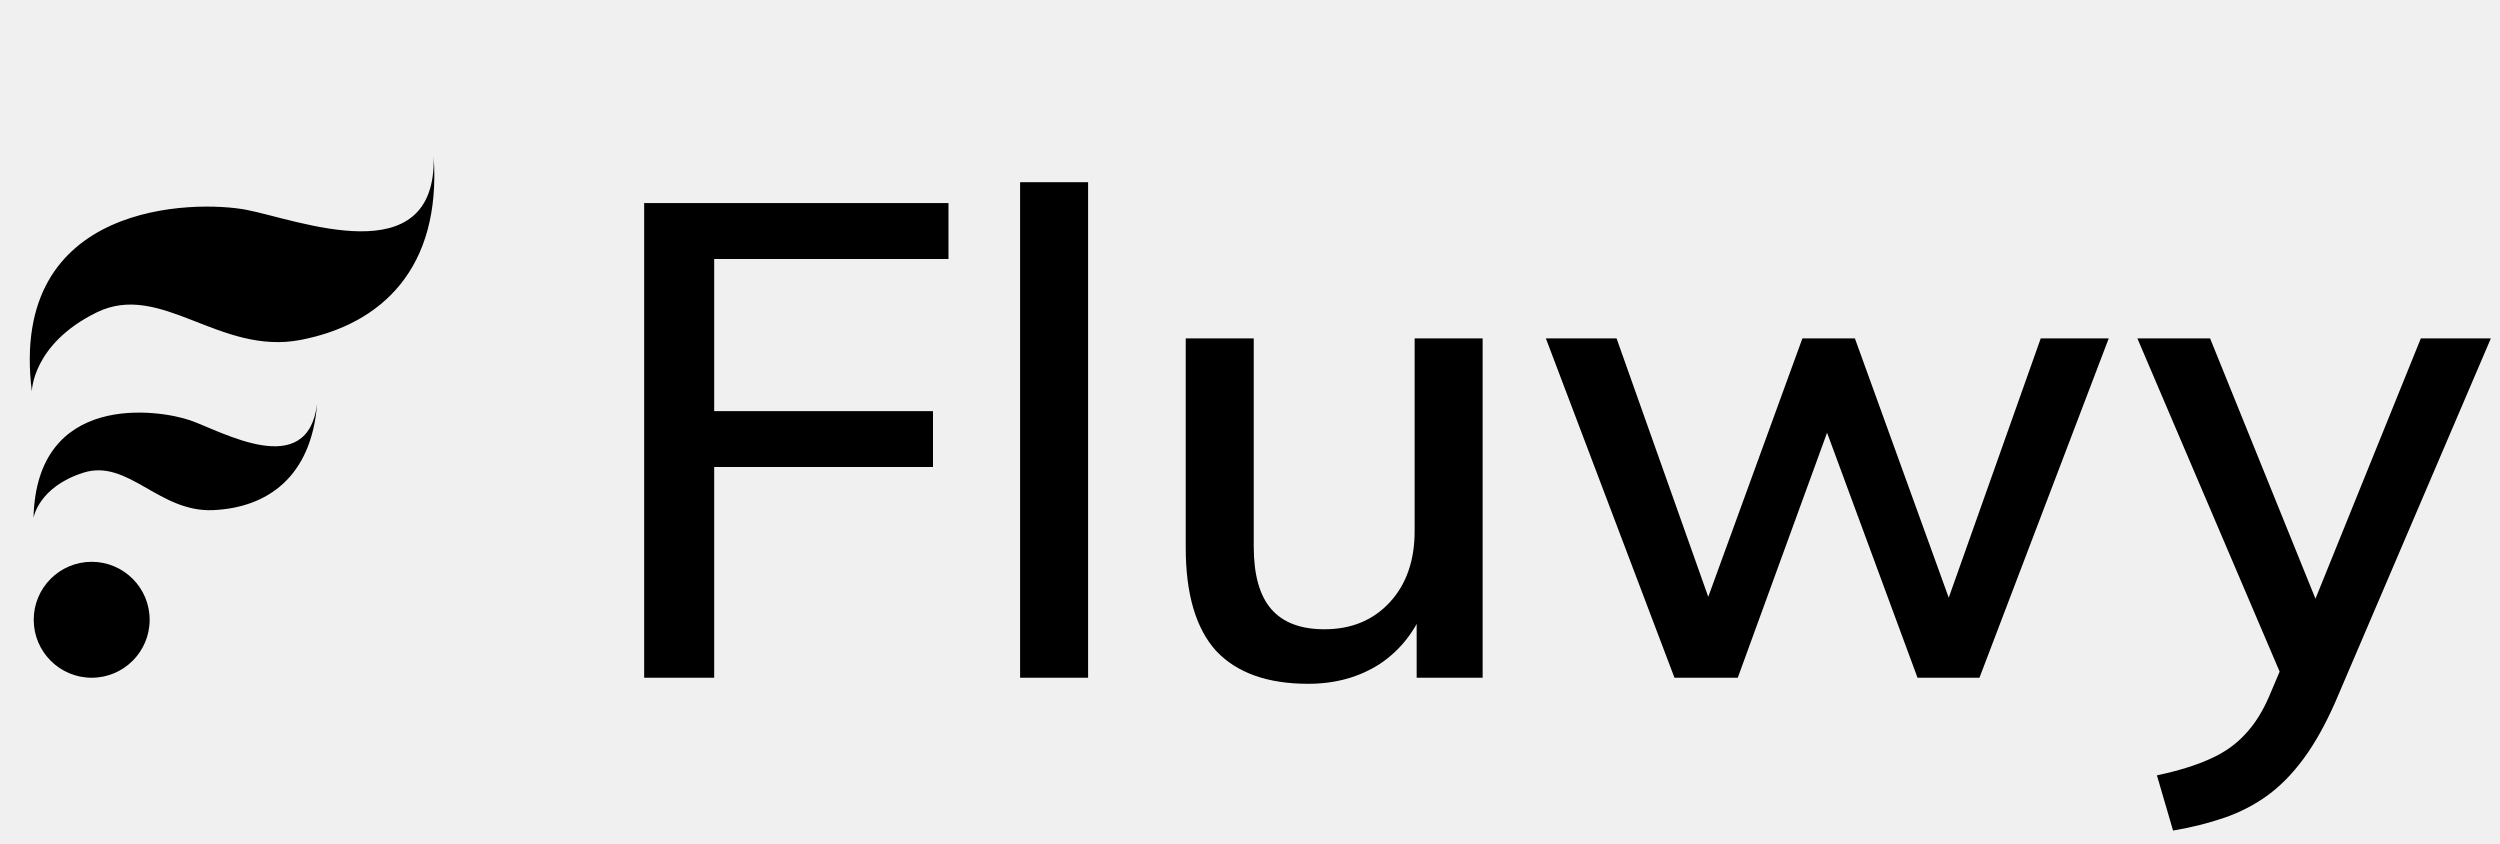
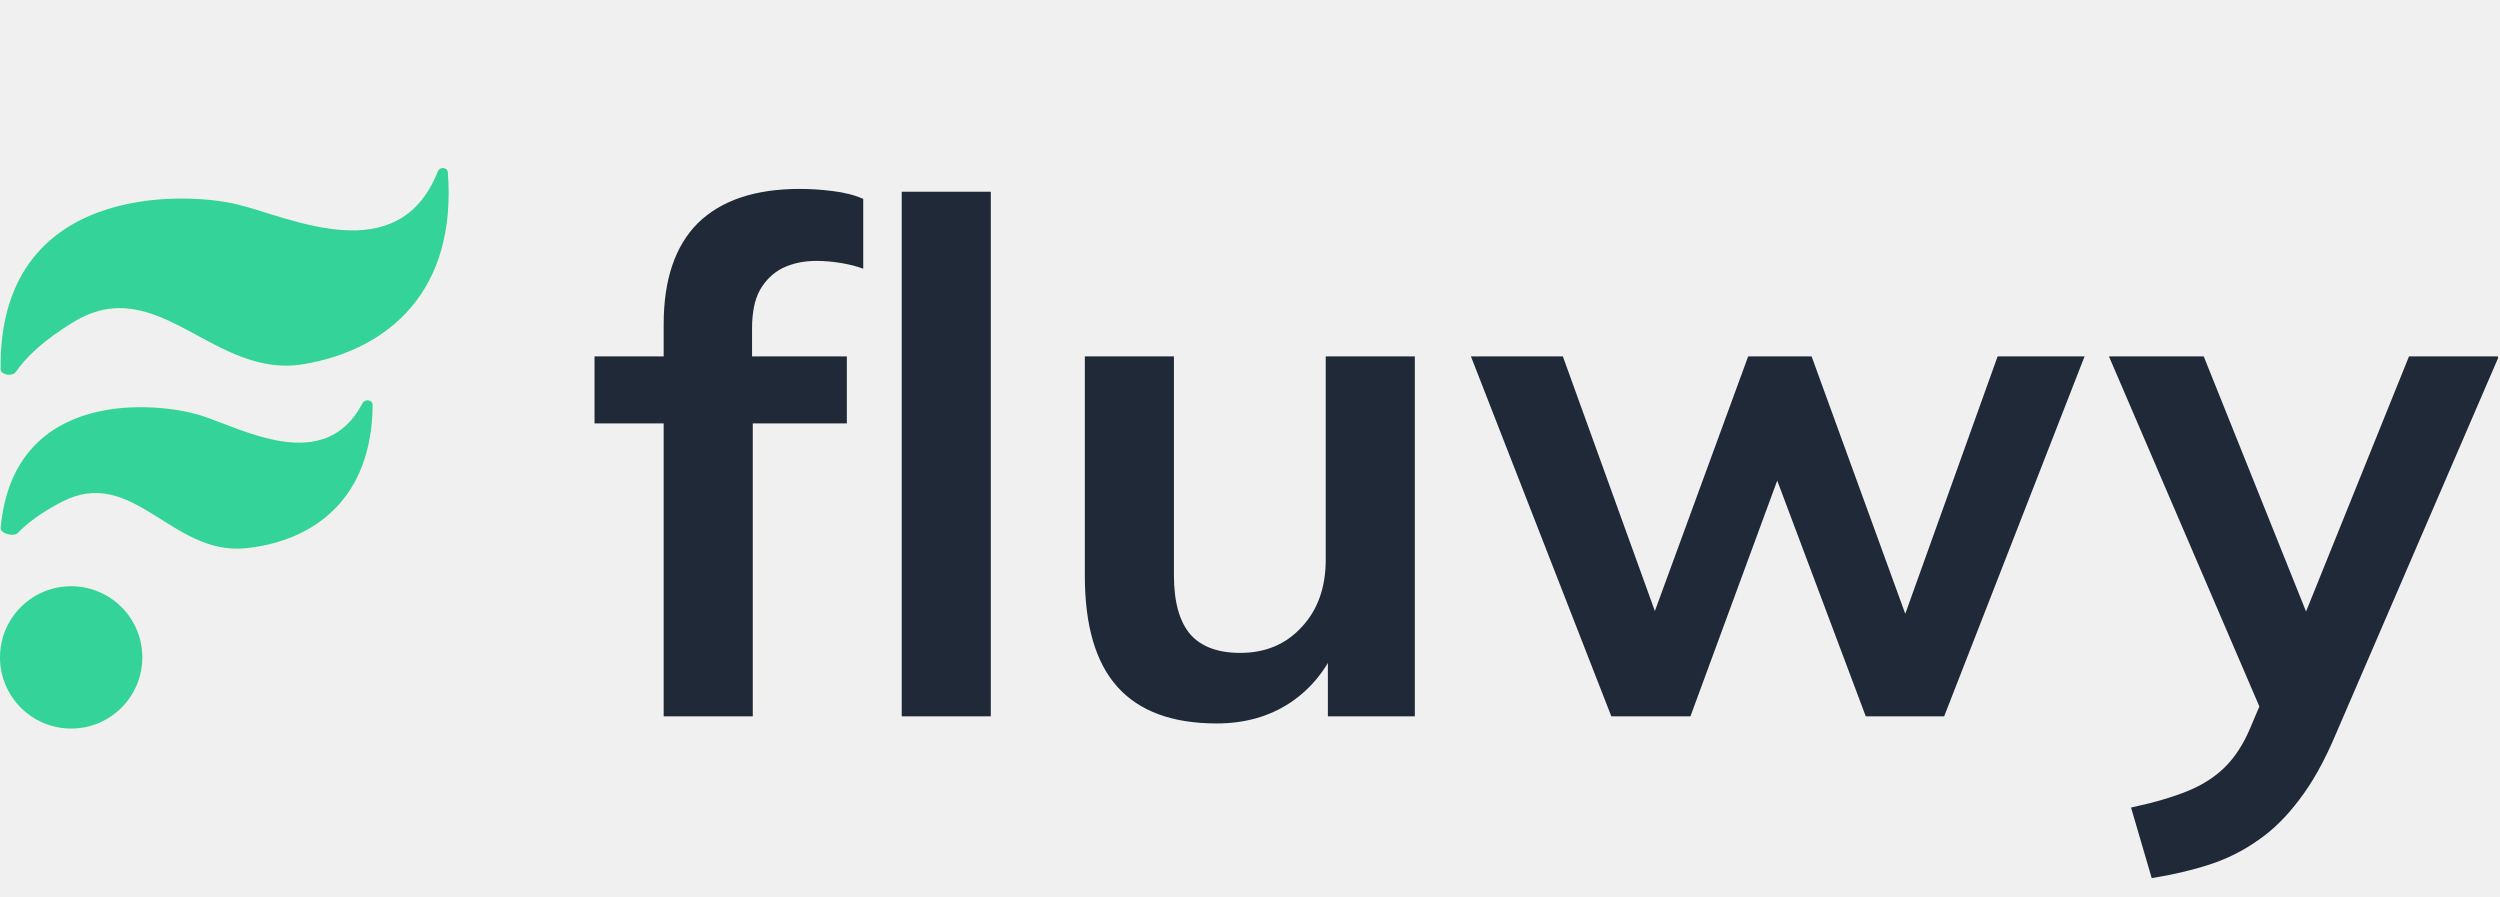
- <svg xmlns="http://www.w3.org/2000/svg" width="557" height="188" viewBox="0 0 557 188" fill="none">
-   <path d="M54.909 46.748C43.636 44.585 1.801 44.655 7.095 87.221C7.095 87.221 7.154 76.688 21.499 69.623C35.844 62.557 48.865 79.235 66.978 75.735C85.091 72.235 98.313 59.732 96.627 34.915C97.237 61.304 66.183 48.91 54.909 46.748Z" fill="black" />
-   <path d="M42.413 93.665C35.294 91.181 8.103 87.222 7.469 115.389C7.469 115.389 8.516 108.549 18.514 105.332C28.512 102.114 35.376 114.197 47.481 113.656C59.587 113.116 69.375 106.257 70.655 89.969C68.525 107.175 49.532 96.149 42.413 93.665Z" fill="black" />
-   <path d="M20.428 150.999C27.56 150.999 33.342 145.217 33.342 138.085C33.342 130.953 27.56 125.171 20.428 125.171C13.295 125.171 7.513 130.953 7.513 138.085C7.513 145.217 13.295 150.999 20.428 150.999Z" fill="black" />
-   <path d="M143.521 151V45.25H211.321V57.7H159.121V91.6H207.871V104.05H159.121V151H143.521ZM227.279 151V40.6H242.429V151H227.279ZM291.482 152.35C282.382 152.35 275.532 149.9 270.932 145C266.432 140 264.182 132.35 264.182 122.05V75.4H279.332V121.75C279.332 128.05 280.632 132.7 283.232 135.7C285.832 138.7 289.782 140.2 295.082 140.2C301.082 140.2 305.932 138.2 309.632 134.2C313.332 130.2 315.182 124.9 315.182 118.3V75.4H330.332V151H315.632V134.8H317.582C315.482 140.4 312.132 144.75 307.532 147.85C302.932 150.85 297.582 152.35 291.482 152.35ZM373.073 151L344.423 75.4H360.173L382.523 138.4H378.623L401.573 75.4H413.273L436.073 138.4H432.323L454.673 75.4H469.823L441.023 151H427.223L403.523 86.8H410.573L387.173 151H373.073ZM484.16 185.05L480.56 172.75C485.26 171.75 489.16 170.55 492.26 169.15C495.46 167.75 498.11 165.9 500.21 163.6C502.31 161.4 504.11 158.55 505.61 155.05L509.36 146.2L509.06 152.35L476.21 75.4H492.41L517.91 138.4H513.86L539.36 75.4H554.96L520.31 156.4C518.11 161.4 515.76 165.6 513.26 169C510.76 172.4 508.06 175.15 505.16 177.25C502.26 179.35 499.06 181 495.56 182.2C492.06 183.4 488.26 184.35 484.16 185.05Z" fill="black" />
+ <svg xmlns="http://www.w3.org/2000/svg" width="527" height="189" viewBox="0 0 527 189" fill="none">
+   <g clip-path="url(#clip0_113_161)">
+     <path d="M50.023 43.089C38.811 40.351 -0.371 38.722 0.13 77.842C0.146 79.043 2.646 79.417 3.326 78.426C5.413 75.385 9.096 71.764 15.509 67.872C33.33 57.057 44.96 80.01 64.042 76.76C81.962 73.708 96.338 61.332 94.402 36.316C94.317 35.224 92.708 35.102 92.304 36.12C83.991 57.089 61.3 45.842 50.023 43.089Z" fill="#34D399" />
+     <path d="M42.246 87.552C33.481 84.799 2.87 81.494 0.134 111.281C0.024 112.477 2.917 113.226 3.747 112.357C5.679 110.336 8.598 108.098 12.986 105.81C27.99 97.988 36.202 117.191 51.829 115.563C66.272 114.058 78.41 105.058 78.551 85.362C78.559 84.266 76.939 84.025 76.429 84.996C68.389 100.313 51.074 90.325 42.246 87.552Z" fill="#34D399" />
+     <path d="M15 153.578C23.284 153.578 30 146.862 30 138.578C30 130.294 23.284 123.578 15 123.578C6.716 123.578 0 130.294 0 138.578C0 146.862 6.716 153.578 15 153.578Z" fill="#34D399" />
+     <path d="M139.902 151V89.251H125.328V75.128H145.16L139.902 79.936V68.367C139.902 58.952 142.306 51.841 147.113 47.033C152.021 42.225 159.183 39.822 168.598 39.822C170.801 39.822 173.105 39.972 175.509 40.272C178.013 40.573 180.166 41.124 181.969 41.925V56.648C180.667 56.148 179.115 55.747 177.312 55.447C175.509 55.146 173.756 54.996 172.053 54.996C169.449 54.996 167.095 55.497 164.992 56.498C162.989 57.5 161.386 59.052 160.184 61.156C159.082 63.159 158.532 65.863 158.532 69.269V78.433L155.827 75.128H178.514V89.251H158.682V151H139.902ZM190.082 151V40.422H208.862V151H190.082ZM256.478 152.502C247.163 152.502 240.202 149.948 235.595 144.84C230.987 139.732 228.684 131.919 228.684 121.402V75.128H247.464V121.252C247.464 126.861 248.616 131.018 250.919 133.722C253.223 136.326 256.729 137.629 261.436 137.629C266.745 137.629 271.052 135.826 274.357 132.22C277.763 128.614 279.465 123.856 279.465 117.947V75.128H298.245V151H279.916V135.525H282.019C279.816 140.934 276.46 145.141 271.953 148.145C267.546 151.05 262.388 152.502 256.478 152.502ZM339.667 151L310.07 75.128H329.451L350.785 134.173H346.879L368.514 75.128H381.885L403.37 134.173H399.914L421.098 75.128H439.428L409.83 151H393.304L370.617 90.603H378.58L356.344 151H339.667ZM453.581 185.105L449.224 170.231C453.931 169.229 457.888 168.077 461.093 166.775C464.298 165.473 466.952 163.771 469.056 161.667C471.159 159.564 472.912 156.859 474.314 153.554L478.07 144.69L477.619 152.052L444.566 75.128H464.548L488.287 134.323H483.93L507.818 75.128H526.748L492.193 155.207C489.889 160.615 487.385 165.073 484.681 168.578C481.976 172.184 479.072 175.039 475.967 177.142C472.862 179.346 469.456 181.048 465.75 182.25C462.044 183.452 457.988 184.404 453.581 185.105Z" fill="#1F2937" />
+   </g>
+   <defs>
+     <clipPath id="clip0_113_161">
+       <rect width="526.577" height="189" fill="white" />
+     </clipPath>
+   </defs>
</svg>
